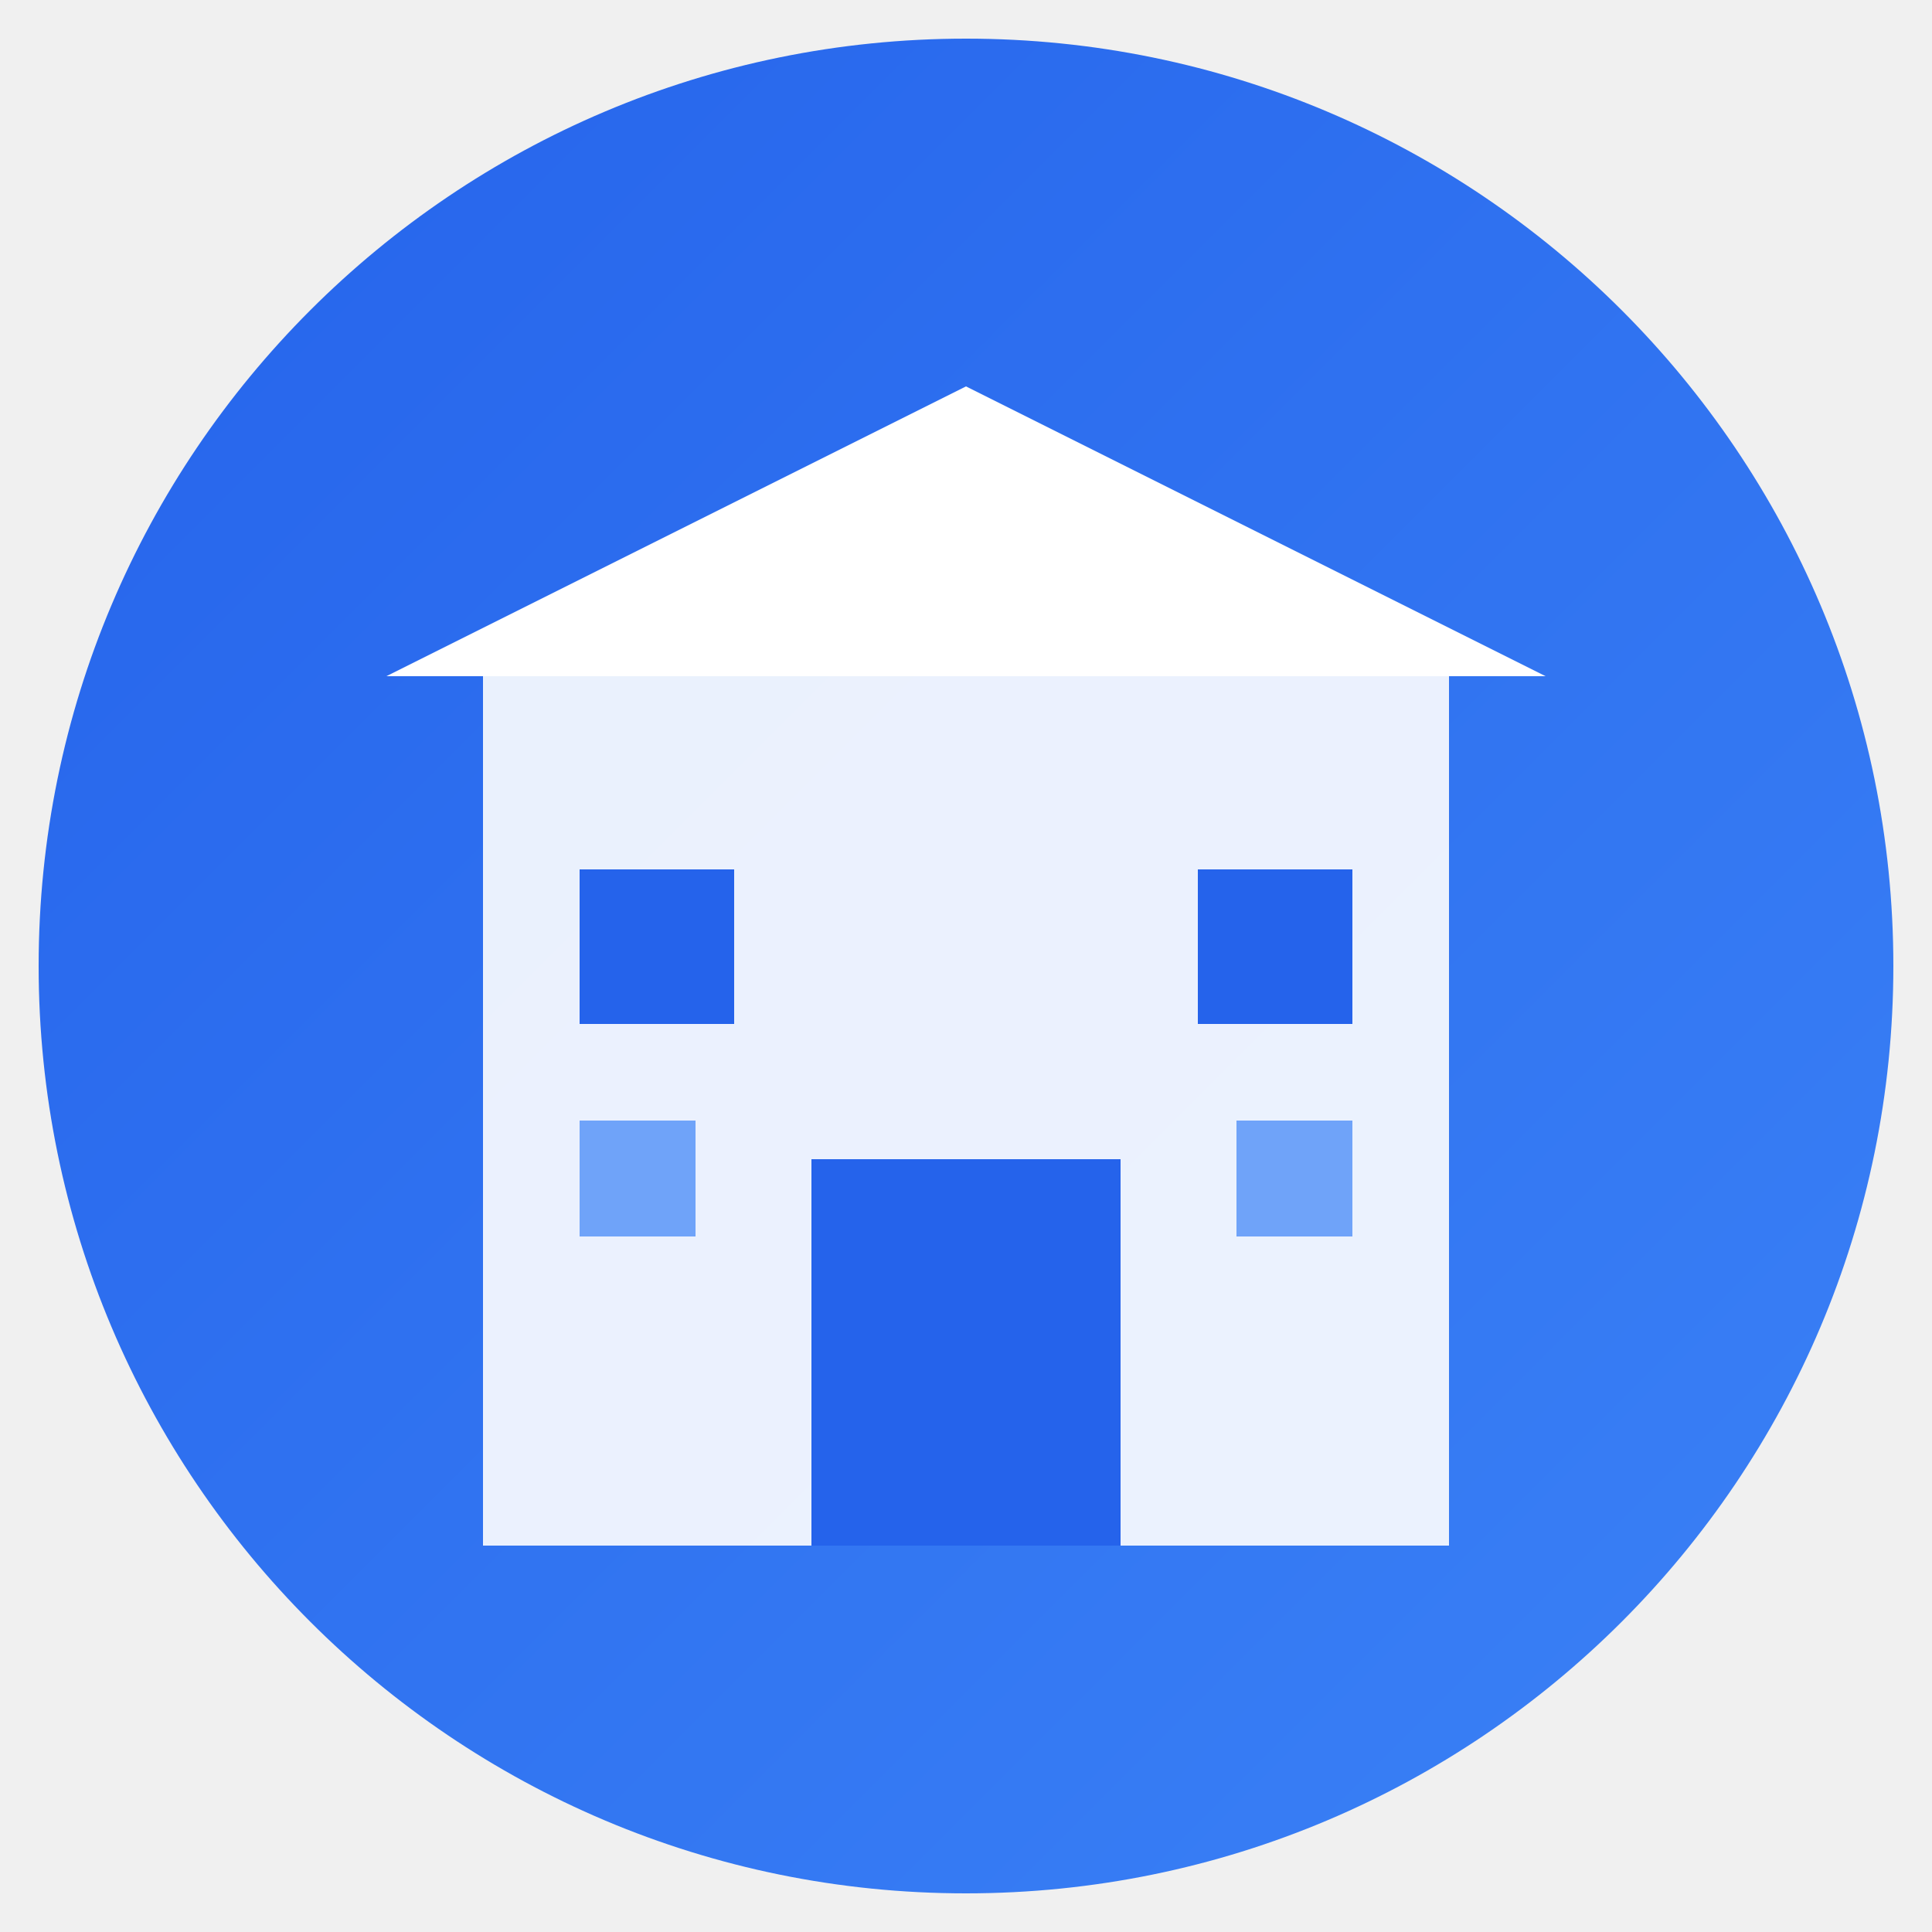
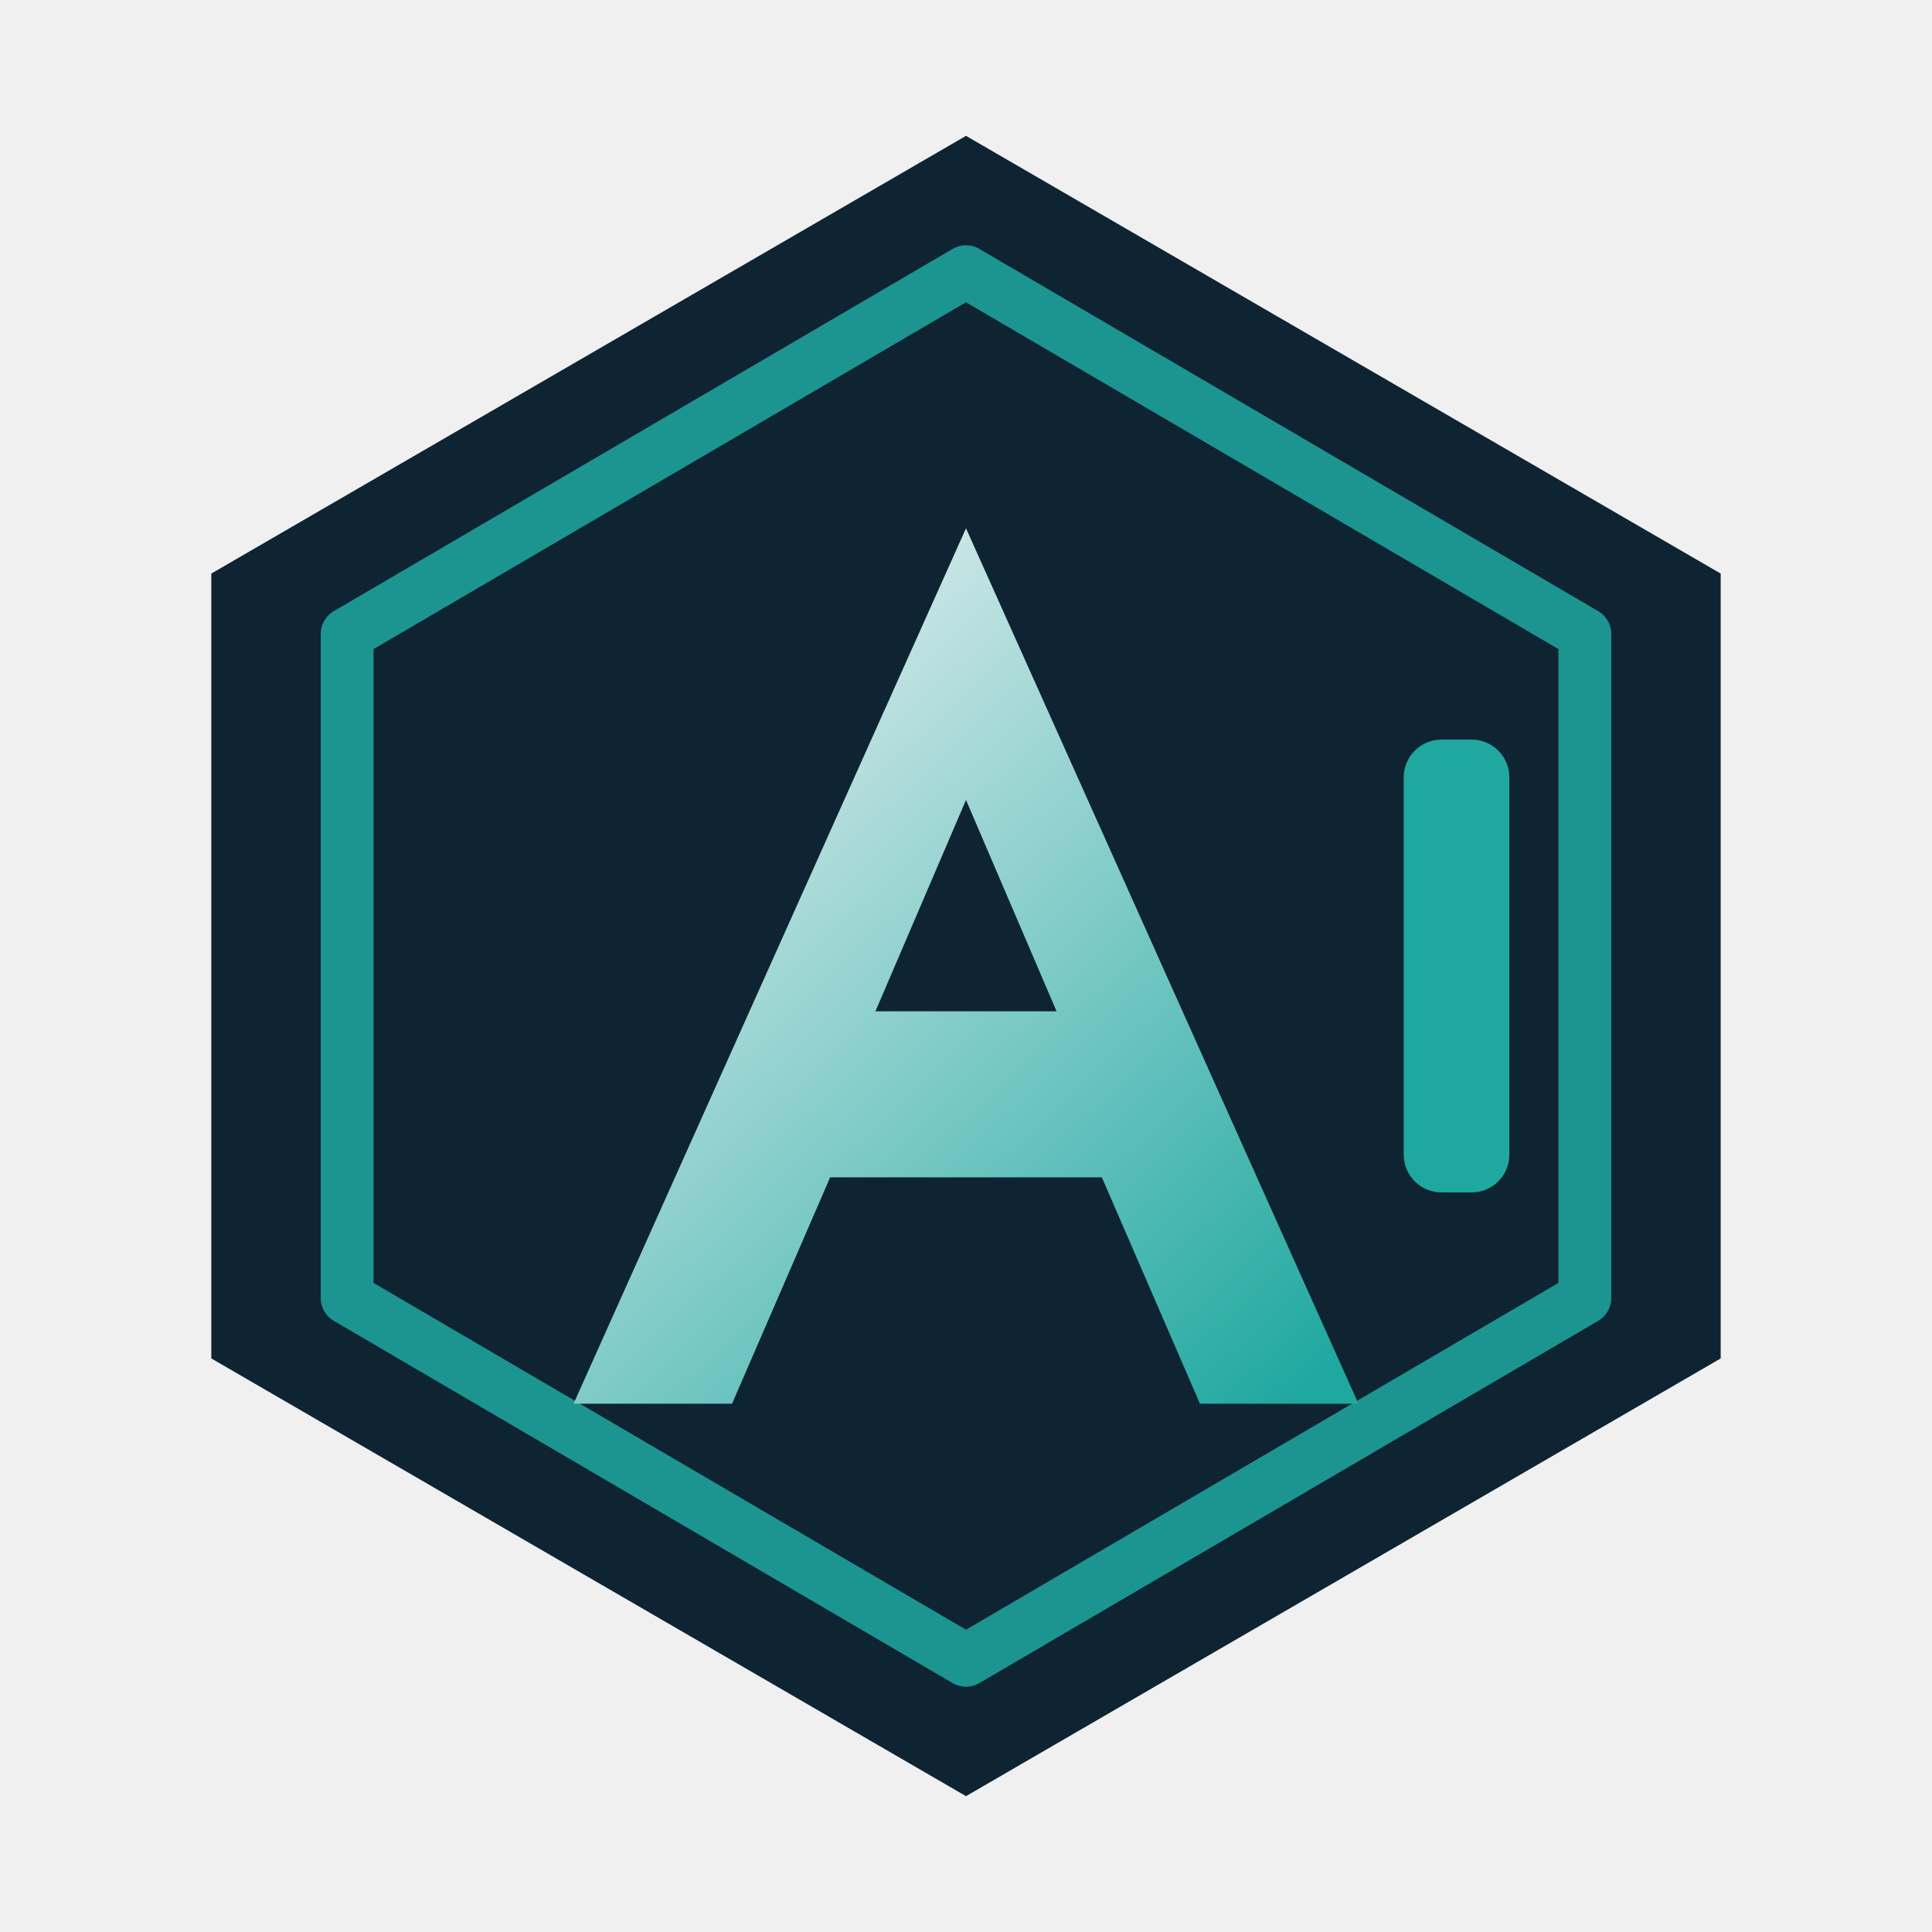
- <svg xmlns="http://www.w3.org/2000/svg" viewBox="0 0 100 100">
+ <svg xmlns="http://www.w3.org/2000/svg" width="32" height="32" viewBox="0 0 512 512" role="img" aria-label="Asin">
  <defs>
-     <linearGradient id="grad" x1="0%" y1="0%" x2="100%" y2="100%">
-       <stop offset="0%" style="stop-color:#2563eb;stop-opacity:1" />
-       <stop offset="100%" style="stop-color:#3b82f6;stop-opacity:1" />
+     <linearGradient id="asin-mark" x1="8%" y1="0%" x2="92%" y2="100%">
+       <stop offset="0%" stop-color="#F3F5F7" />
+       <stop offset="100%" stop-color="#1FA8A0" />
    </linearGradient>
  </defs>
-   <circle cx="50" cy="50" r="48" fill="url(#grad)" />
-   <g fill="white">
-     <rect x="25" y="35" width="50" height="45" fill="white" opacity="0.9" />
-     <path d="M 20 35 L 50 20 L 80 35 Z" fill="white" />
-     <rect x="42" y="60" width="16" height="20" fill="#2563eb" />
-     <rect x="30" y="45" width="8" height="8" fill="#2563eb" />
-     <rect x="62" y="45" width="8" height="8" fill="#2563eb" />
-     <rect x="30" y="58" width="6" height="6" fill="#3b82f6" opacity="0.7" />
-     <rect x="64" y="58" width="6" height="6" fill="#3b82f6" opacity="0.7" />
-   </g>
+   <path d="M256 36 L456 152 L456 360 L256 476 L56 360 L56 152 Z" fill="#0E2433" />
+   <path d="M256 72 L420 168 L420 344 L256 440 L92 344 L92 168 Z" fill="none" stroke="#1FA8A0" stroke-width="14" stroke-linejoin="round" opacity="0.85" />
+   <path d="M256 140 L360 372 H318 L292 312 H220 L194 372 H152 L256 140 Z M232 268 H280 L256 212 Z" fill="url(#asin-mark)" />
+   <rect x="372" y="196" width="28" height="120" rx="10" fill="#1FA8A0" />
</svg>
